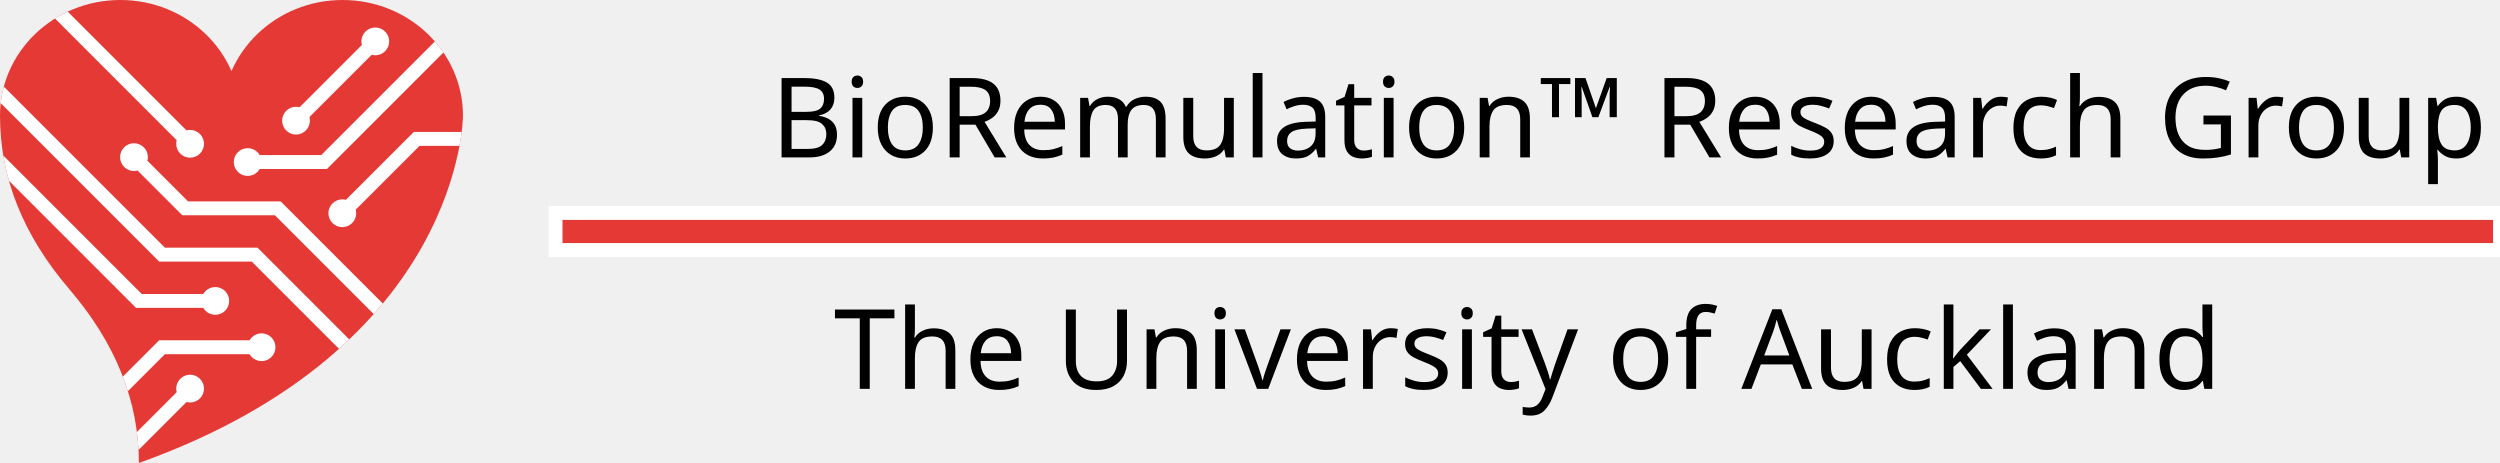
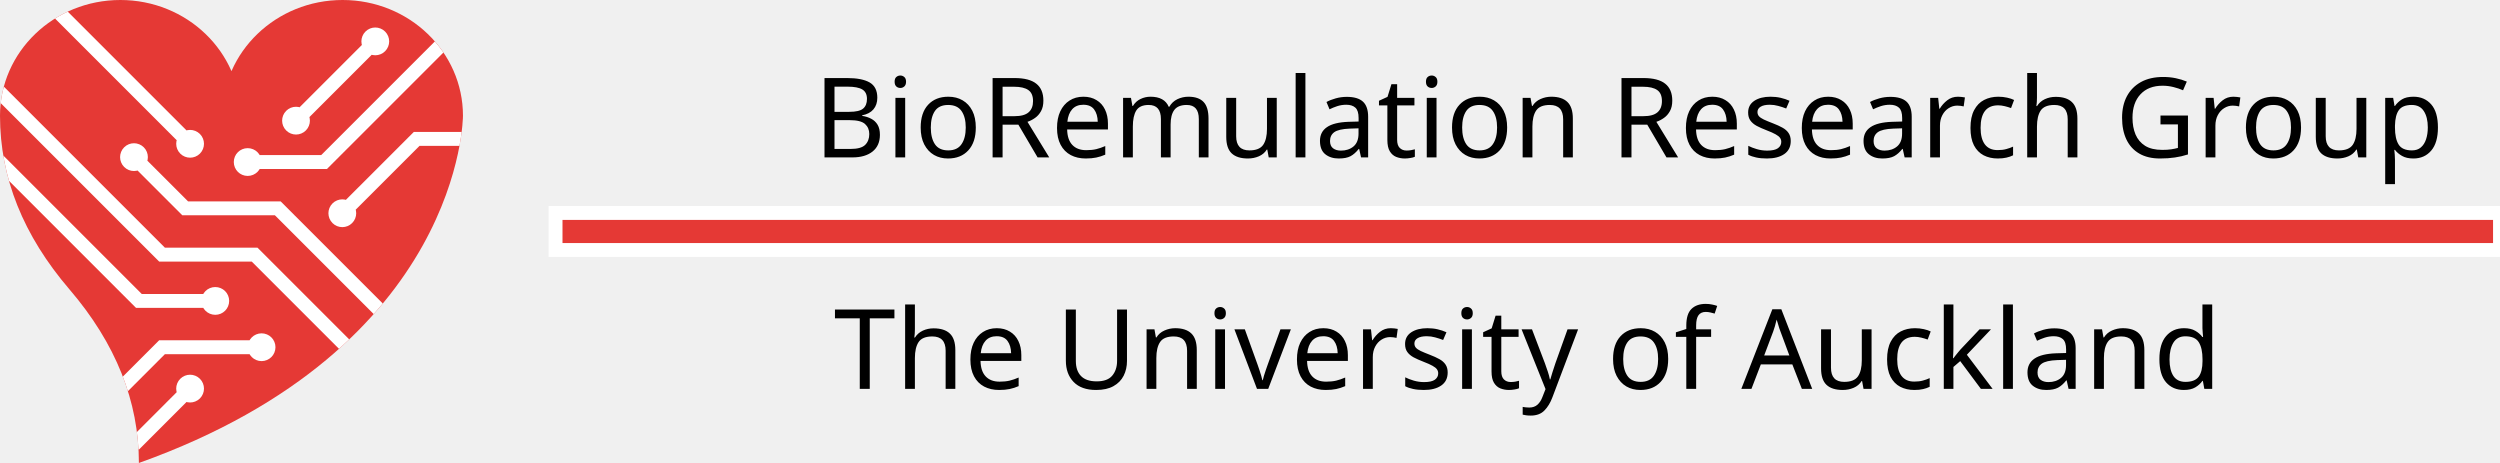
<svg xmlns="http://www.w3.org/2000/svg" version="1.1" x="0px" y="0px" viewBox="0 0 540 100" style="enable-background:new 0 0 540 100;" xml:space="preserve">
  <style type="text/css">
	.symbol_fill{fill:#E53935;}
	.tm{stroke:#E53935;stroke-width:2;stroke-miterlimit:10;}
	.symbol_line{stroke:#FFFFFF;stroke-width:3;stroke-miterlimit:10;}
</style>
  <defs>
    <clipPath id="heart_clip">
      <path d="M48,25          a26,25 0 1 1 52,0    s0,50 -70,75    q0,-20 -15,-37.5    t-15,-37.5          a26,25 0 1 1 52,0          z" />
    </clipPath>
  </defs>
  <g clip-path="url(#heart_clip)">
    <path class="symbol_fill" d="M0,0   l100,0   l0,100   l-100,0   l0,-100   z" />
    <g clip-path="url(#heart_clip)">
      <path class="symbol_line symbol_fill" d="M30,95    l10,-10    a1.5,1.5 0 1 0 -0.001, -0.001    l-10,10    z" />
      <path class="symbol_line symbol_fill" d="M20,90    l15,-15    l20,0    a1.5,1.5 0 1 0 0,-0.001    l-20,0    l-20,20    z" />
      <path class="symbol_line symbol_fill" d="M0,35    l30,30    l15,0    a1.5,1.5 0 1 0 0,-0.001    l-15,0    l-30,-30    z" />
      <path class="symbol_line symbol_fill" d="M-10,10    l45,45    l20,0    l45,45    l-45,-45    l-20,0    l-45,-45    z" />
      <path class="symbol_line symbol_fill" d="M100,85    l-40,-40    l-20,0    l-10,-10    a1.5,1.5 0 1 0 -0.001,0.001    l10,10    l20,0    l40,40    z" />
      <path class="symbol_line symbol_fill" d="M10,0    l30,30    a1.5,1.5 0 1 0 0.001,-0.001    l-30,-30    z" />
      <path class="symbol_line symbol_fill" d="M100,30    l-10,0    l-15,15    a1.5,1.5 0 1 0 0.001,0.001    l15,-15    l10,0    z" />
      <path class="symbol_line symbol_fill" d="M100,5    l-30,30    l-15,0    a1.5,1.5 0 1 0 0,0.001    l15,0    l30,-30    z" />
      <path class="symbol_line symbol_fill" d="M80,10    l-15,15    a1.5,1.5 0 1 0 0.001,0.001    l15,-15    a1.5,1.5 0 1 0 -0.001,-0.001    z" />
    </g>
  </g>
  <g>
    <text x="330" y="34" style="fill:black;" text-anchor="middle" font-family="verdana" font-size="24">
-         BioRemulation™ Research Group
+         BioRemulation Research Group
	</text>
    <path class="symbol_line symbol_fill" d="M120,46   l420,0   l0,8   l-420,0   l0,-8   z" />
    <text x="330" y="84" style="fill:black;" text-anchor="middle" font-family="verdana" font-size="24">The University of Auckland</text>
  </g>
</svg>
